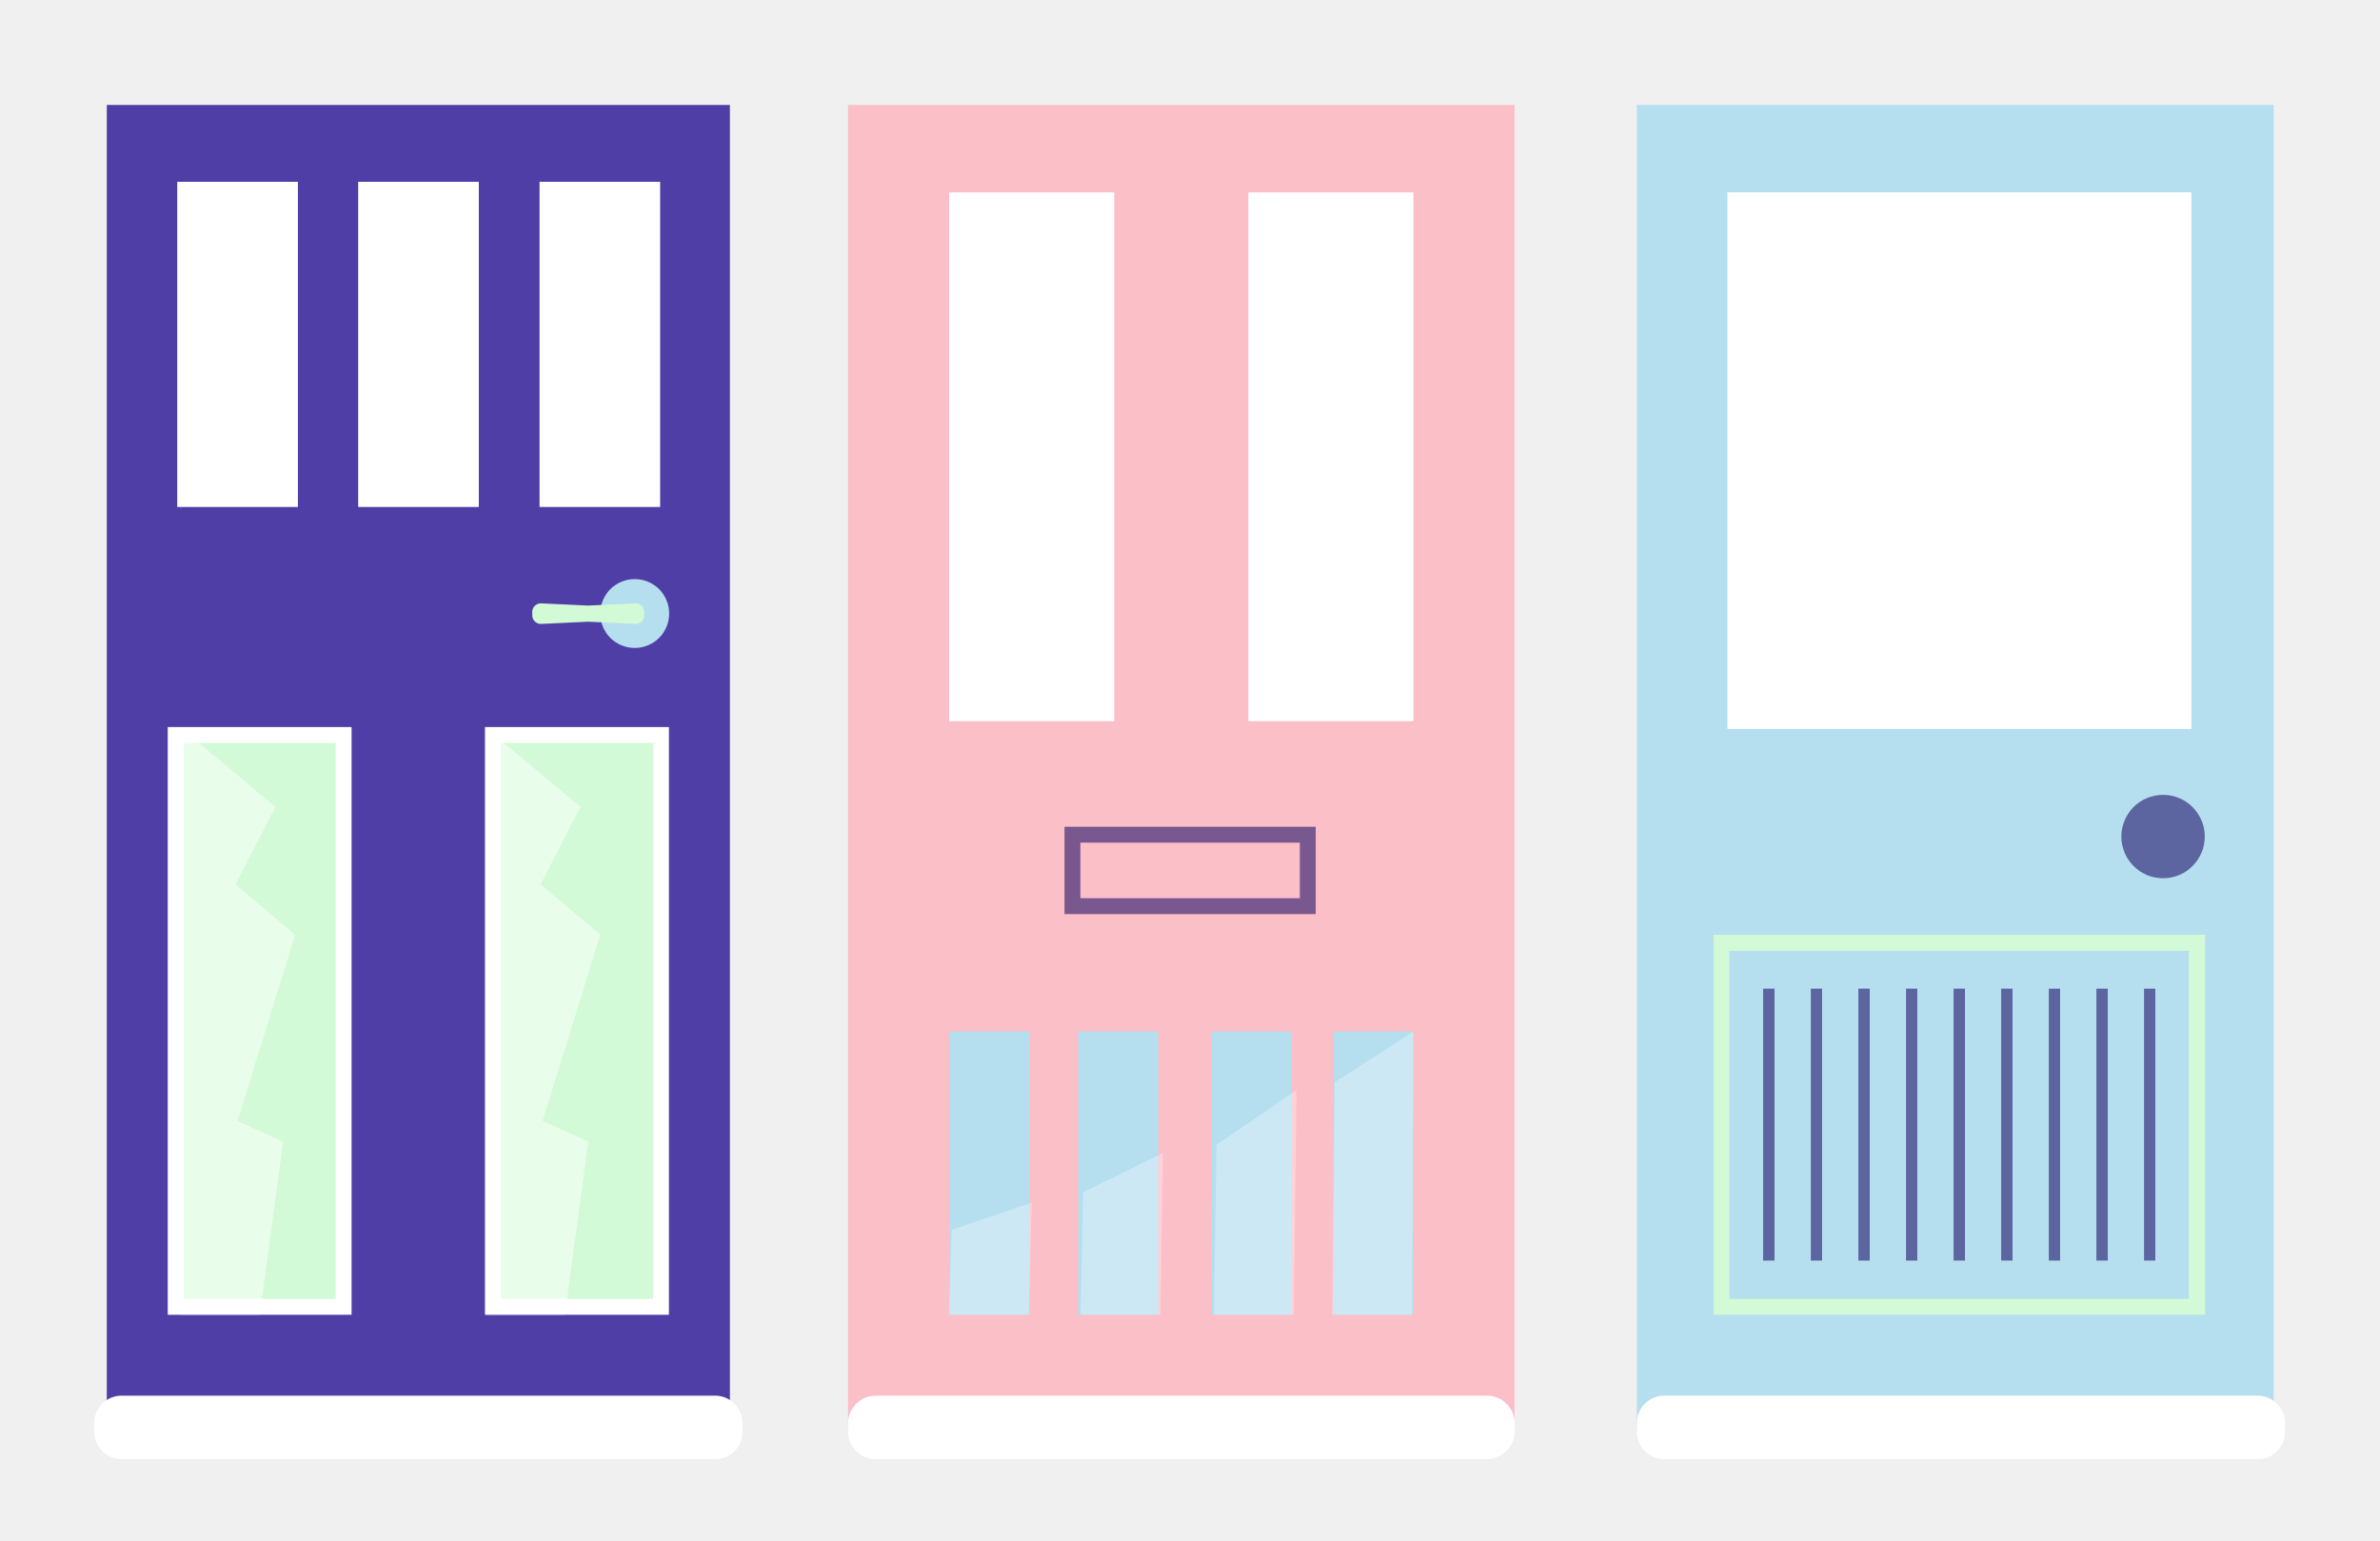
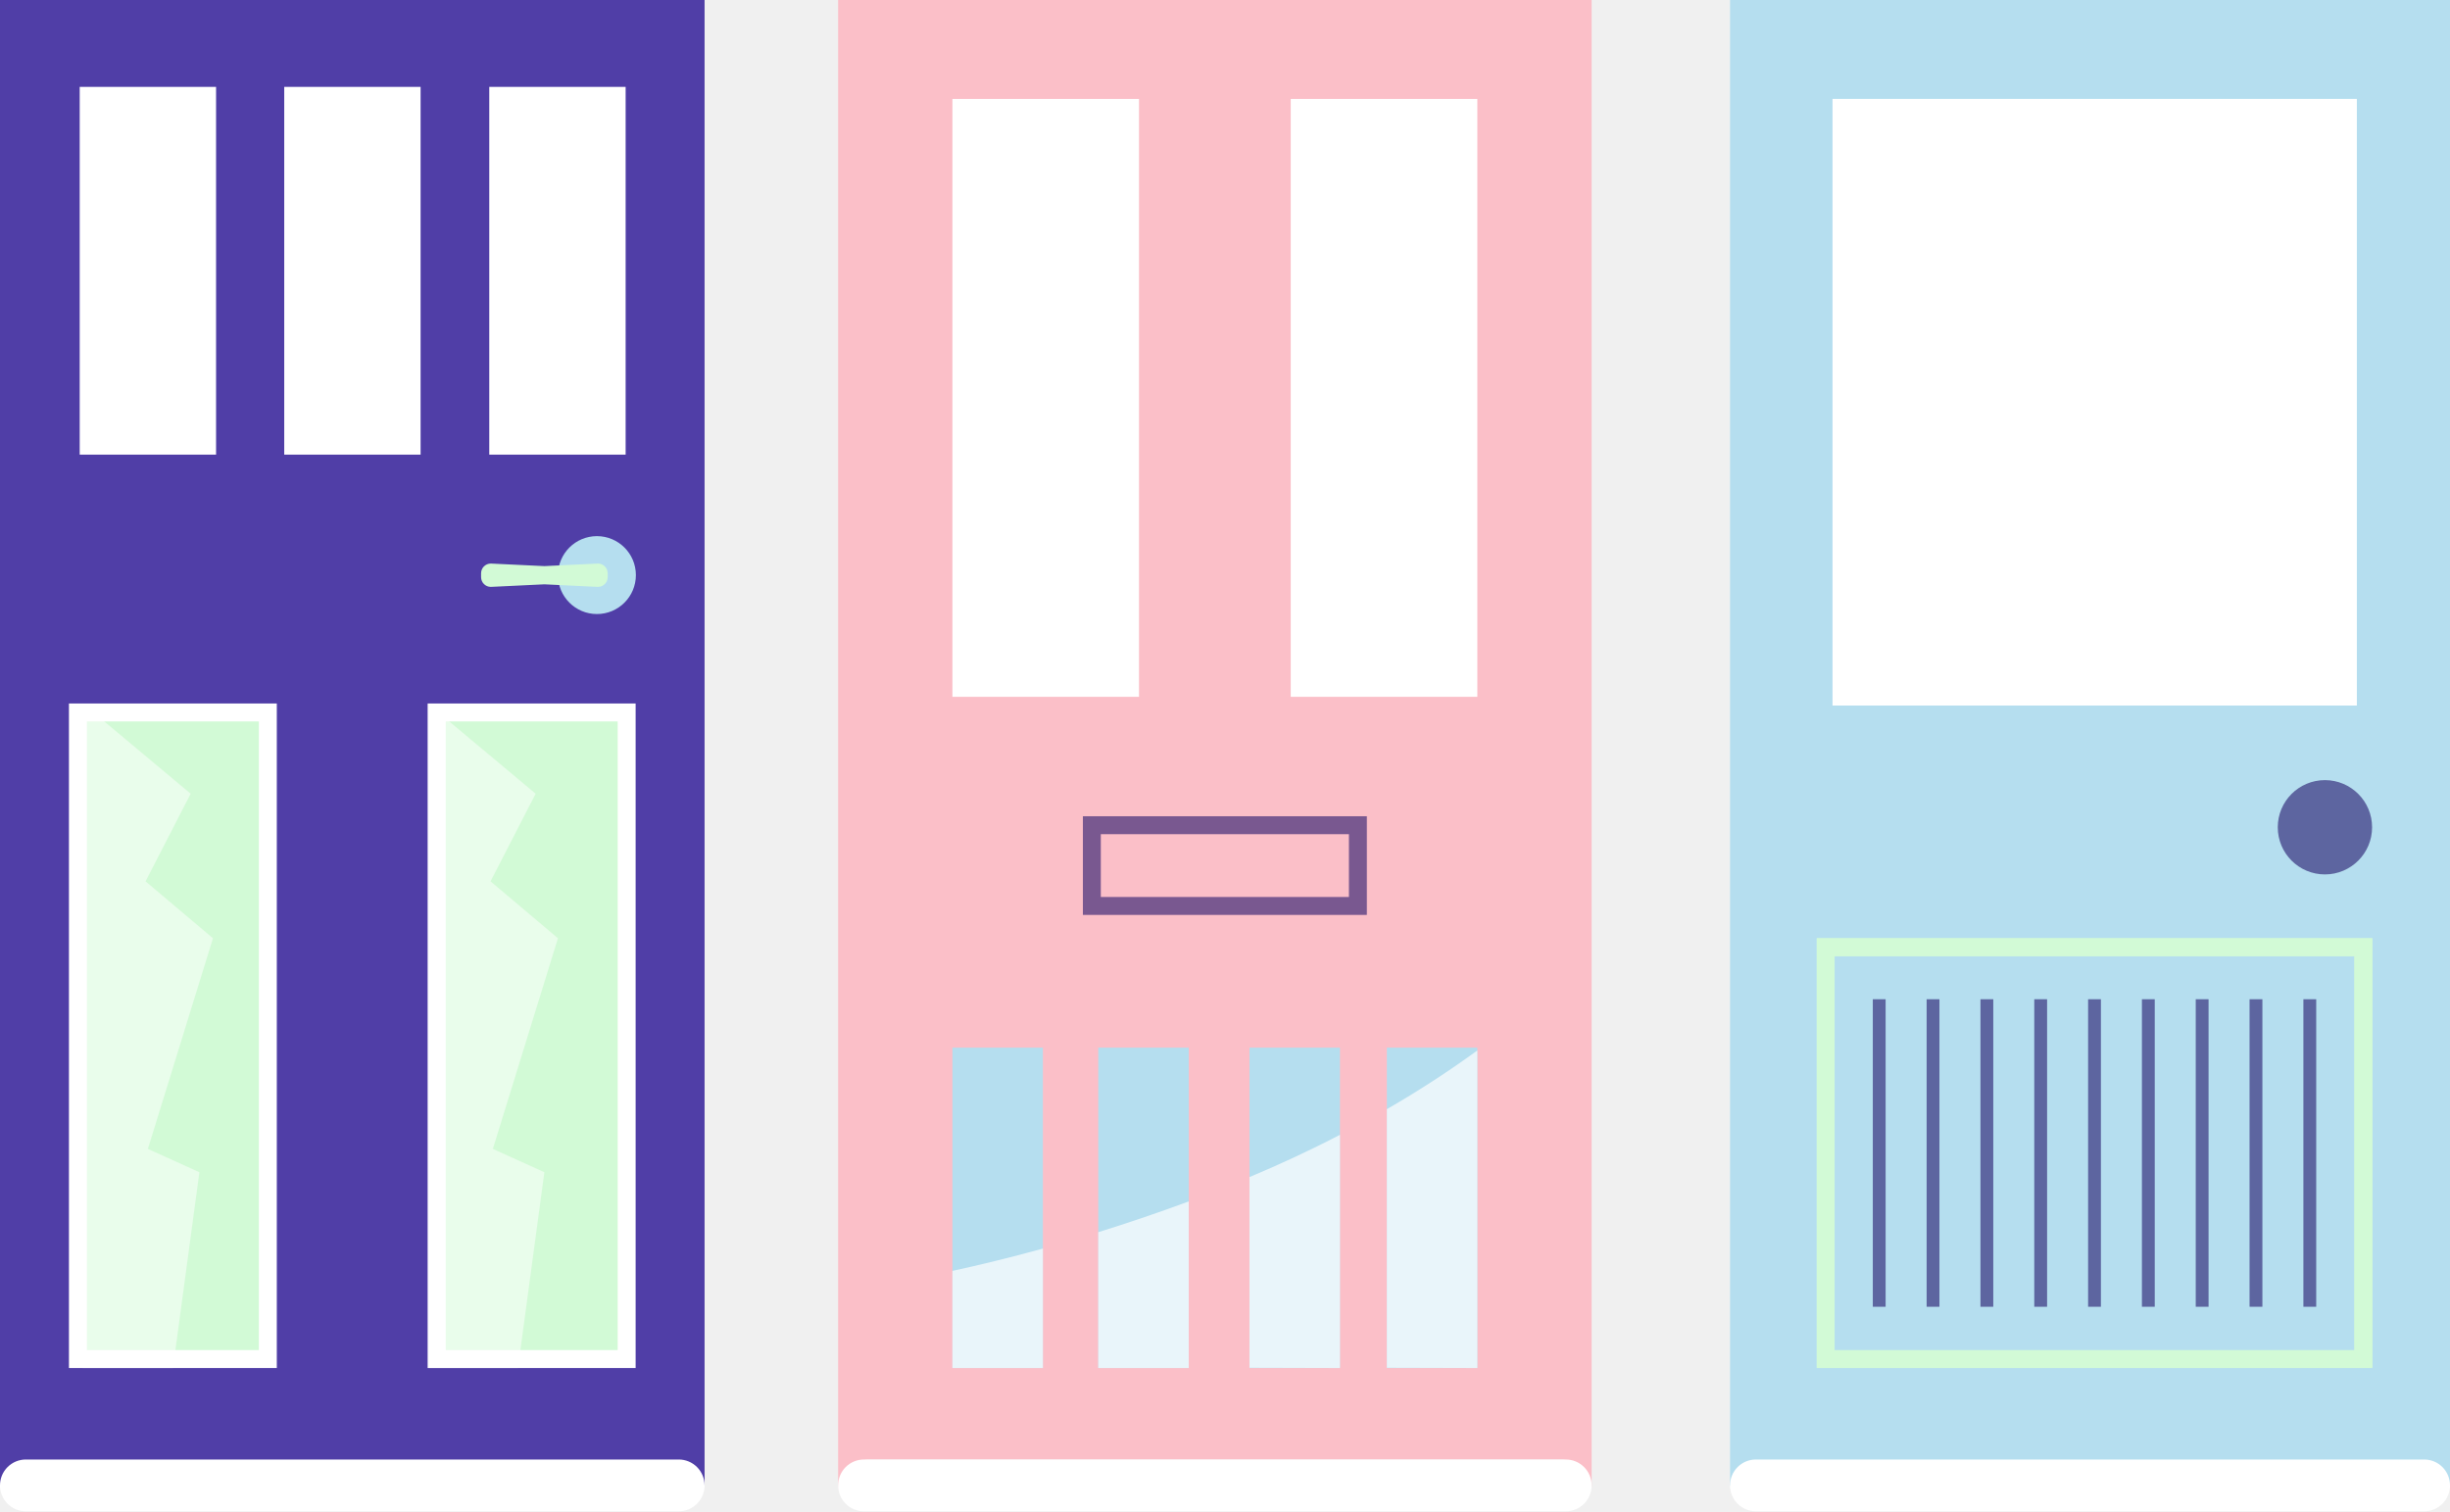
- <svg xmlns="http://www.w3.org/2000/svg" version="1.1" id="Layer_1" x="0px" y="0px" viewBox="0 0 1049.9 679.5" style="enable-background:new 0 0 1049.9 679.5;" xml:space="preserve">
-   <style type="text/css">
- 	.st0{opacity:5.000000e-02;}
- 	.st1{fill:#503EA7;}
- 	.st2{fill:#B5DEEF;}
- 	.st3{fill:#FFFFFF;}
- 	.st4{fill:#D2FAD6;}
- 	.st5{fill:#FBBFC8;}
- 	.st6{opacity:0.6;fill:none;stroke:#23146B;stroke-width:7;stroke-miterlimit:10;enable-background:new    ;}
- 	.st7{fill:none;stroke:#D2FAD6;stroke-width:7;stroke-miterlimit:10;}
- 	.st8{opacity:0.6;fill:#23146B;enable-background:new    ;}
- 	.st9{opacity:0.5;fill:#FFFFFF;enable-background:new    ;}
- 	.st10{opacity:0.6;}
- 	.st11{fill:none;stroke:#23146B;stroke-width:5;stroke-miterlimit:10;}
- 	.st12{opacity:0.3;fill:#FFFFFF;enable-background:new    ;}
- </style>
-   <g>
-     <g class="st0">
- 	</g>
-     <rect x="47.1" y="46.3" class="st1" width="274.9" height="583.5" />
-     <rect x="722.1" y="46.3" class="st2" width="280.9" height="583.5" />
-     <rect x="762.1" y="84.9" class="st3" width="204.5" height="236.7" />
-     <g class="st0">
- 	</g>
-     <rect x="77.5" y="321.8" class="st4" width="74.1" height="252.3" />
-     <path class="st3" d="M148.1,327.8v245.3H81V327.8H148.1 M155.1,320.8H74v259.3h81.1V320.8z" />
-     <rect x="217.5" y="321.8" class="st4" width="74.1" height="252.3" />
-     <path class="st3" d="M288.1,327.8v245.3H221V327.8H288.1 M295.1,320.8H214v259.3h81.1V320.8z" />
-     <circle class="st2" cx="280" cy="270.7" r="15.2" />
-     <path class="st4" d="M280.4,266.2l-20.9,1l-20.9-1c-2.1,0-3.8,1.7-3.8,3.8v1.5c0,2.1,1.7,3.8,3.8,3.8l20.9-1l20.9,1   c2.1,0,3.8-1.7,3.8-3.8V270C284.2,267.9,282.5,266.2,280.4,266.2z" />
-     <rect x="158" y="80.2" class="st3" width="53.2" height="143.5" />
-     <rect x="78.2" y="80.2" class="st3" width="53.2" height="143.5" />
-     <rect x="238" y="80.2" class="st3" width="53.2" height="143.5" />
-     <rect x="374.1" y="46.3" class="st5" width="294" height="583.5" />
-     <g class="st0">
- 	</g>
-     <rect x="473.1" y="368.3" class="st6" width="103.8" height="31.5" />
-     <rect x="418.7" y="455.1" class="st2" width="35.3" height="125" />
-     <rect x="419.8" y="462.1" class="st2" width="33" height="111" />
-     <rect x="475.6" y="455.1" class="st2" width="35.3" height="125" />
-     <rect x="476.7" y="462.1" class="st2" width="33" height="111" />
-     <rect x="534.6" y="455.1" class="st2" width="35.3" height="125" />
-     <rect x="535.7" y="462.1" class="st2" width="33" height="111" />
-     <rect x="588.2" y="455.1" class="st2" width="35.3" height="125" />
-     <rect x="589.4" y="462.1" class="st2" width="33" height="111" />
-     <path class="st2" d="M550.7,318.2v0.1V318.2z" />
-     <rect x="550.7" y="84.9" class="st3" width="72.8" height="233.3" />
-     <path class="st2" d="M418.7,318.2v0.1V318.2z" />
-     <rect x="418.7" y="84.9" class="st3" width="72.8" height="233.3" />
-     <rect x="759.4" y="415.9" class="st7" width="209.8" height="160.7" />
-     <circle class="st8" cx="954.2" cy="369.1" r="18.4" />
-     <rect x="762.1" y="84.9" class="st3" width="204.5" height="236.7" />
-     <polygon class="st4" points="755.9,412.4 762.9,419.4 965.7,419.4 965.7,573.1 972.7,580.1 972.7,412.4  " />
-     <polygon class="st9" points="214,320.8 256.1,356 238.5,390.2 264.8,412.4 239.4,494.6 259.5,503.7 249.2,580.1 214,580.1  " />
-     <polygon class="st9" points="79.4,320.8 121.5,356 103.9,390.2 130.2,412.4 104.8,494.6 124.9,503.7 114.6,580.1 79.4,580.1  " />
-     <g class="st10">
-       <line class="st11" x1="780.3" y1="436.2" x2="780.3" y2="556.2" />
-       <line class="st11" x1="801.3" y1="436.2" x2="801.3" y2="556.2" />
-       <line class="st11" x1="822.3" y1="436.2" x2="822.3" y2="556.2" />
-       <line class="st11" x1="843.3" y1="436.2" x2="843.3" y2="556.2" />
-       <line class="st11" x1="864.3" y1="436.2" x2="864.3" y2="556.2" />
-       <line class="st11" x1="885.3" y1="436.2" x2="885.3" y2="556.2" />
-       <line class="st11" x1="906.3" y1="436.2" x2="906.3" y2="556.2" />
-       <line class="st11" x1="948.3" y1="436.2" x2="948.3" y2="556.2" />
-       <line class="st11" x1="927.3" y1="436.2" x2="927.3" y2="556.2" />
-     </g>
-     <polygon class="st12" points="419.8,542.6 455.1,530.6 453.9,580.1 418.7,580.1  " />
-     <polygon class="st12" points="477.8,526 513,508.7 511.9,580.1 476.6,580.1  " />
-     <polygon class="st12" points="536.6,505.1 571.9,481 570.7,580.1 535.5,580.1  " />
-     <polygon class="st12" points="588.8,477.5 623.5,455.1 622.9,580.1 587.7,580.1  " />
-     <path class="st3" d="M996,643.8H734.1c-6.6,0-12-5.4-12-12v-4c0-6.6,5.4-12,12-12H996c6.6,0,12,5.4,12,12v4   C1008,638.4,1002.6,643.8,996,643.8z" />
-     <path class="st3" d="M655.9,643.8H386.3c-6.7,0-12.2-5.5-12.2-12.2V628c0-6.7,5.5-12.2,12.2-12.2h269.7c6.7,0,12.2,5.5,12.2,12.2   v3.7C668.1,638.3,662.6,643.8,655.9,643.8z" />
-     <path class="st3" d="M315.6,643.8H53.6c-6.6,0-12-5.4-12-12v-4c0-6.6,5.4-12,12-12h261.9c6.6,0,12,5.4,12,12v4   C327.6,638.4,322.2,643.8,315.6,643.8z" />
+ <svg xmlns="http://www.w3.org/2000/svg" id="Layer_1" data-name="Layer 1" viewBox="0 0 955.9 589.7">
+   <defs>
+     <style>.cls-1{fill:#b5deef;}.cls-2{fill:#fbbfc8;}.cls-3{fill:#503ea7;}.cls-12,.cls-4,.cls-9{fill:#fff;}.cls-5{fill:#d2fad6;}.cls-11,.cls-6,.cls-7{fill:none;stroke-miterlimit:10;}.cls-11,.cls-6{stroke:#23146b;}.cls-6,.cls-7{stroke-width:7px;}.cls-10,.cls-6,.cls-8{opacity:0.6;}.cls-12,.cls-6,.cls-8,.cls-9{isolation:isolate;}.cls-7{stroke:#d2fad6;}.cls-8{fill:#23146b;}.cls-9{opacity:0.5;}.cls-11{stroke-width:5px;}.cls-12{opacity:0.7;}</style>
+   </defs>
+   <path class="cls-1" d="M1003,625.9V46.3H722.1V625.9Z" transform="translate(-47.1 -46.3)" />
+   <path class="cls-2" d="M386.3,615.8H656a12.21,12.21,0,0,1,12.1,10.7V46.3h-294V628A12.25,12.25,0,0,1,386.3,615.8Z" transform="translate(-47.1 -46.3)" />
+   <path class="cls-3" d="M315.5,624a12.07,12.07,0,0,1,6.5,1.9V46.3H47.1V625.9a12.07,12.07,0,0,1,6.5-1.9Z" transform="translate(-47.1 -46.3)" />
+   <rect class="cls-4" x="715" y="38.6" width="204.5" height="236.7" />
+   <rect class="cls-5" x="30.4" y="275.5" width="74.1" height="252.3" />
+   <path class="cls-4" d="M148.1,327.8V573.1H81V327.8h67.1m7-7H74V580.1h81.1Z" transform="translate(-47.1 -46.3)" />
+   <rect class="cls-5" x="170.4" y="275.5" width="74.1" height="252.3" />
+   <path class="cls-4" d="M288.1,327.8V573.1H221V327.8h67.1m7-7H214V580.1h81.1Z" transform="translate(-47.1 -46.3)" />
+   <circle class="cls-1" cx="232.9" cy="224.4" r="15.2" />
+   <path class="cls-5" d="M280.4,266.2l-20.9,1-20.9-1a3.8,3.8,0,0,0-3.8,3.8v1.5a3.8,3.8,0,0,0,3.8,3.8l20.9-1,20.9,1a3.8,3.8,0,0,0,3.8-3.8V270A3.8,3.8,0,0,0,280.4,266.2Z" transform="translate(-47.1 -46.3)" />
+   <rect class="cls-4" x="110.9" y="33.9" width="53.2" height="143.5" />
+   <rect class="cls-4" x="31.1" y="33.9" width="53.2" height="143.5" />
+   <rect class="cls-4" x="190.9" y="33.9" width="53.2" height="143.5" />
+   <rect class="cls-6" x="426" y="322" width="103.8" height="31.5" />
+   <path class="cls-1" d="M550.7,318.2v0Z" transform="translate(-47.1 -46.3)" />
+   <rect class="cls-4" x="503.6" y="38.6" width="72.8" height="233.3" />
+   <path class="cls-1" d="M418.7,318.2v0Z" transform="translate(-47.1 -46.3)" />
+   <rect class="cls-4" x="371.6" y="38.6" width="72.8" height="233.3" />
+   <rect class="cls-7" x="712.3" y="369.6" width="209.8" height="160.7" />
+   <circle class="cls-8" cx="907.1" cy="322.8" r="18.4" />
+   <rect class="cls-4" x="715" y="38.6" width="204.5" height="236.7" />
+   <polygon class="cls-5" points="708.8 366.1 715.8 373.1 918.6 373.1 918.6 526.8 925.6 533.8 925.6 366.1 708.8 366.1" />
+   <polygon class="cls-9" points="166.9 274.5 209 309.7 191.4 343.9 217.7 366.1 192.3 448.3 212.4 457.4 202.1 533.8 166.9 533.8 166.9 274.5" />
+   <polygon class="cls-9" points="32.3 274.5 74.4 309.7 56.8 343.9 83.1 366.1 57.7 448.3 77.8 457.4 67.5 533.8 32.3 533.8 32.3 274.5" />
+   <g class="cls-10">
+     <line class="cls-11" x1="733.2" y1="389.9" x2="733.2" y2="509.9" />
+     <line class="cls-11" x1="754.2" y1="389.9" x2="754.2" y2="509.9" />
+     <line class="cls-11" x1="775.2" y1="389.9" x2="775.2" y2="509.9" />
+     <line class="cls-11" x1="796.2" y1="389.9" x2="796.2" y2="509.9" />
+     <line class="cls-11" x1="817.2" y1="389.9" x2="817.2" y2="509.9" />
+     <line class="cls-11" x1="838.2" y1="389.9" x2="838.2" y2="509.9" />
+     <line class="cls-11" x1="859.2" y1="389.9" x2="859.2" y2="509.9" />
+     <line class="cls-11" x1="901.2" y1="389.9" x2="901.2" y2="509.9" />
+     <line class="cls-11" x1="880.2" y1="389.9" x2="880.2" y2="509.9" />
  </g>
+   <rect class="cls-1" x="371.6" y="408.8" width="35.3" height="125" />
+   <rect class="cls-1" x="428.5" y="408.8" width="35.3" height="125" />
+   <rect class="cls-1" x="487.5" y="408.8" width="35.3" height="125" />
+   <rect class="cls-1" x="541.1" y="408.8" width="35.3" height="125" />
+   <path class="cls-12" d="M454,580.1V533.5c-13.1,3.6-25.1,6.5-35.3,8.7v37.9Z" transform="translate(-47.1 -46.3)" />
+   <path class="cls-12" d="M510.9,580.1v-65c-12.2,4.5-24,8.5-35.3,12v53Z" transform="translate(-47.1 -46.3)" />
+   <path class="cls-12" d="M569.9,580.1v-91c-11.7,6.1-23.6,11.6-35.3,16.5V580l35.3.1Z" transform="translate(-47.1 -46.3)" />
+   <path class="cls-12" d="M623.5,580.1V456.2a401.32,401.32,0,0,1-35.3,22.9V580l35.3.1Z" transform="translate(-47.1 -46.3)" />
+   <path class="cls-4" d="M658,636H384.2a10.07,10.07,0,0,1-10.1-10.1h0a10.07,10.07,0,0,1,10.1-10.1H658a10.07,10.07,0,0,1,10.1,10.1h0A10.07,10.07,0,0,1,658,636Z" transform="translate(-47.1 -46.3)" />
+   <path class="cls-4" d="M311.9,636H57.2a10.07,10.07,0,0,1-10.1-10.1h0a10.07,10.07,0,0,1,10.1-10.1H311.9A10.07,10.07,0,0,1,322,625.9h0A10.07,10.07,0,0,1,311.9,636Z" transform="translate(-47.1 -46.3)" />
+   <path class="cls-4" d="M992.9,636H732.2a10.07,10.07,0,0,1-10.1-10.1h0a10.07,10.07,0,0,1,10.1-10.1H992.9a10.07,10.07,0,0,1,10.1,10.1h0A10.07,10.07,0,0,1,992.9,636Z" transform="translate(-47.1 -46.3)" />
</svg>
